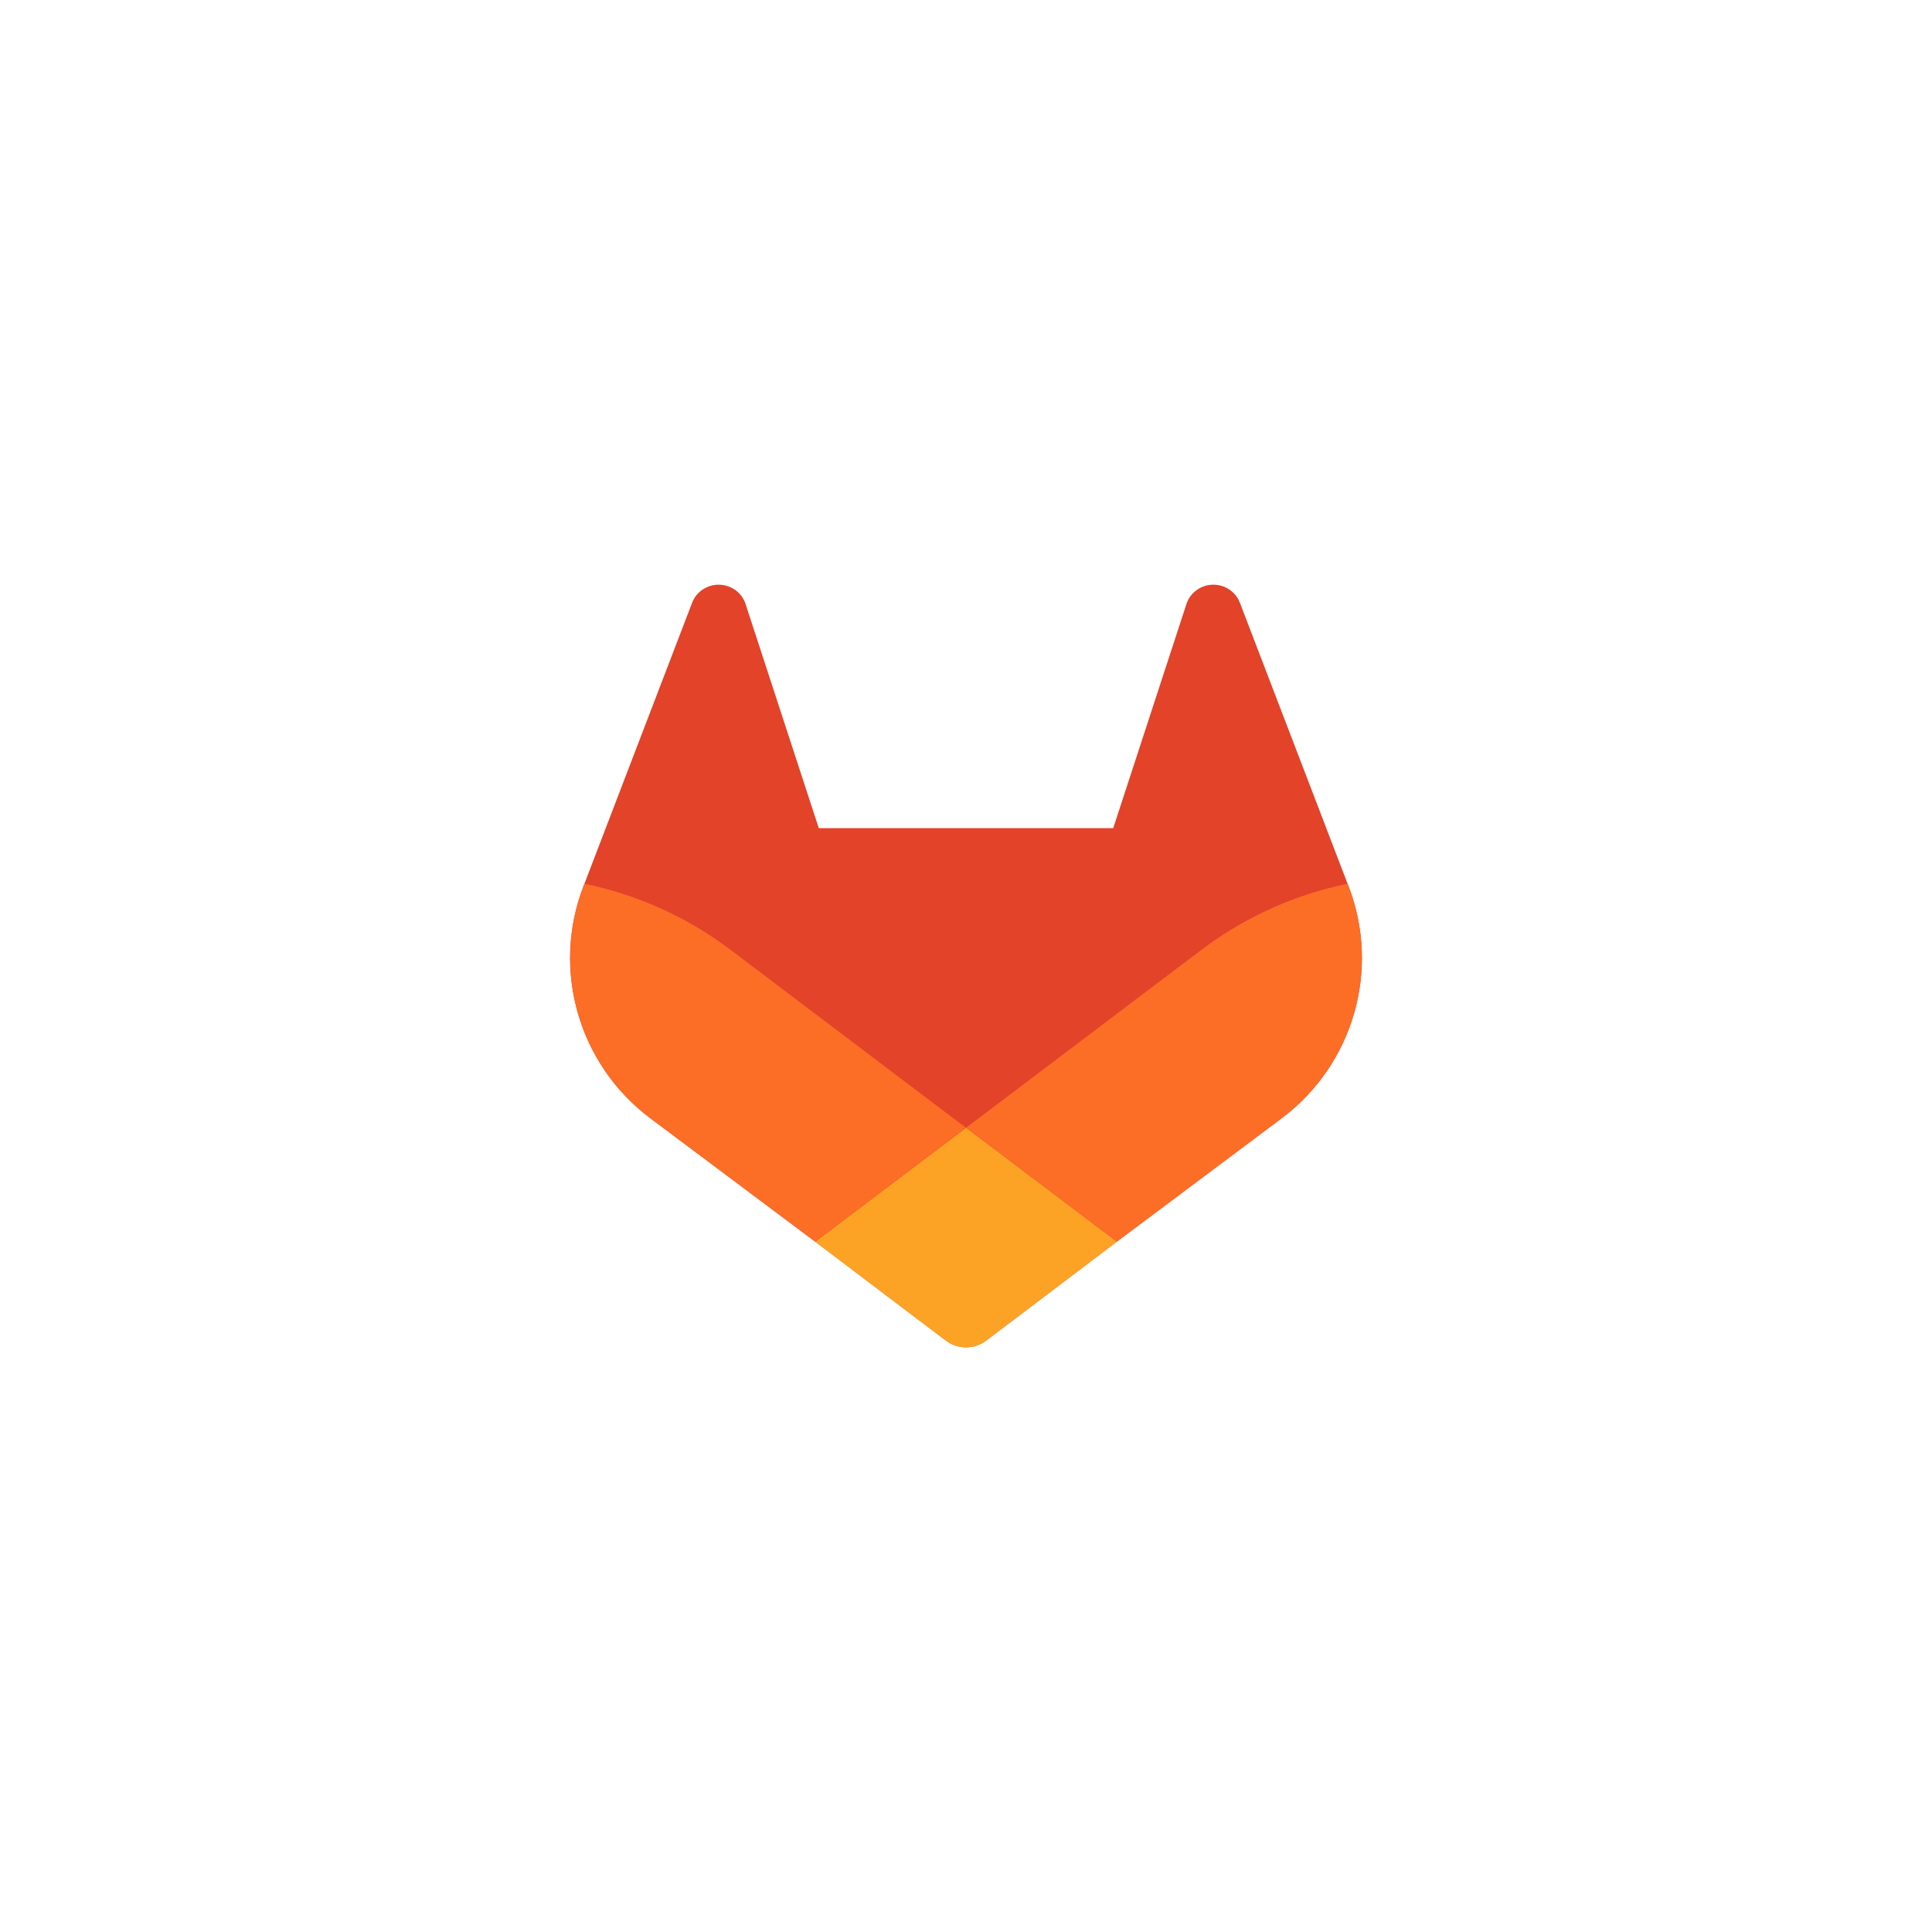
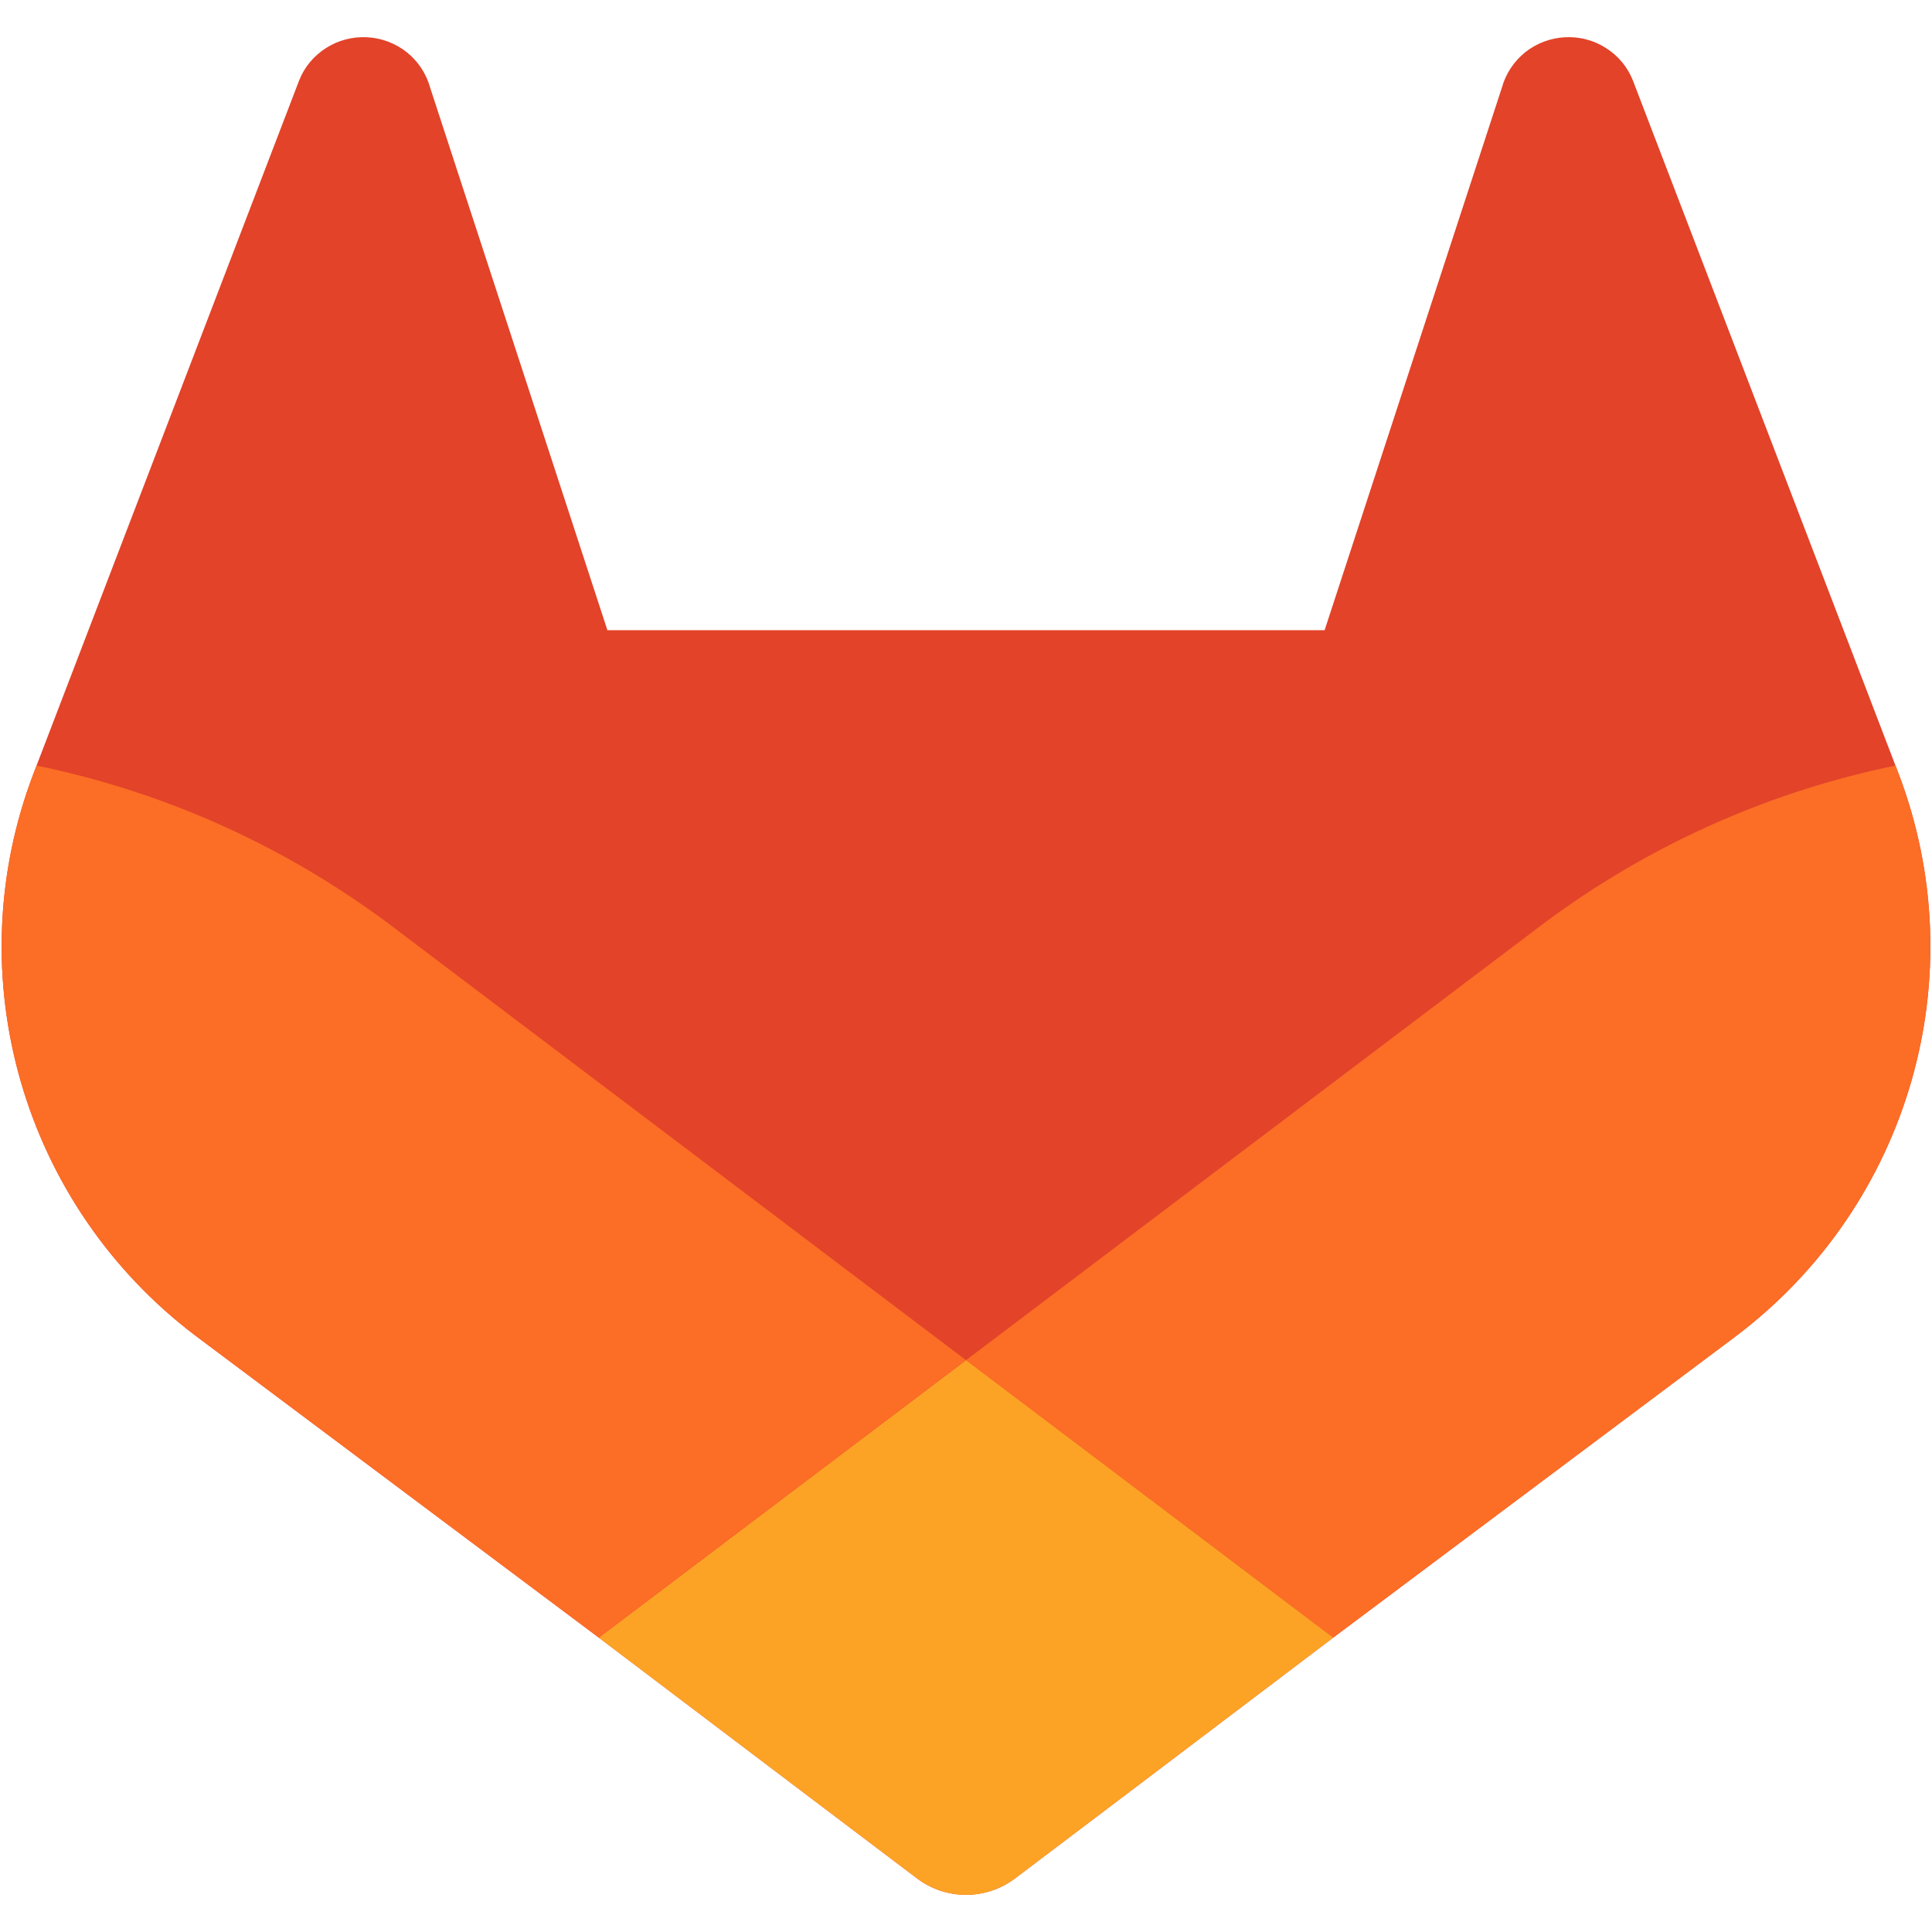
- <svg xmlns="http://www.w3.org/2000/svg" id="Layer_1" data-name="Layer 1" width="380" height="380" viewBox="0 0 380 380">
+ <svg xmlns="http://www.w3.org/2000/svg" id="Layer_1" data-name="Layer 1" width="380" height="380" viewBox="112 112 156 156">
  <defs>
    <style>
      .cls-1 {
        fill: #fca326;
      }

      .cls-2 {
        fill: #fc6d26;
      }

      .cls-3 {
        fill: #e24329;
      }
    </style>
  </defs>
  <path class="cls-3" d="M265.264,174.372l-.213-.558-21.199-55.309c-.424-1.084-1.185-1.996-2.177-2.627-.988-.634-2.147-.933-3.323-.87-1.169.062-2.292.489-3.208,1.218-.91.736-1.566,1.73-1.875,2.853l-14.313,43.807h-57.91l-14.313-43.807c-.309-1.123-.965-2.118-1.875-2.853-.916-.729-2.039-1.156-3.208-1.218-1.175-.062-2.335.236-3.323.87-.992.63-1.753,1.543-2.177,2.627l-21.199,55.312-.213.555c-6.282,16.385-.929,34.908,13.059,45.488.026.016.049.036.076.056l.187.141,32.291,24.174,15.972,12.09,9.72,7.349c2.341,1.773,5.579,1.773,7.92,0l9.719-7.349,15.968-12.09,32.481-24.315c.03-.023.056-.043.085-.066,13.978-10.58,19.327-29.096,13.049-45.478Z" />
  <path class="cls-2" d="M265.264,174.372l-.213-.558c-10.517,2.161-20.204,6.61-28.498,12.816-.135.099-25.205,19.058-46.552,35.197,15.85,11.985,29.648,22.404,29.648,22.404l32.481-24.315c.03-.023.056-.043.085-.066,13.978-10.58,19.327-29.096,13.049-45.478Z" />
  <path class="cls-1" d="M160.35,244.231l15.972,12.09,9.72,7.349c2.341,1.773,5.579,1.773,7.92,0l9.719-7.349,15.968-12.09s-13.798-10.419-29.648-22.404c-15.853,11.985-29.651,22.404-29.651,22.404Z" />
  <path class="cls-2" d="M143.446,186.63c-8.291-6.203-17.974-10.655-28.495-12.813l-.213.555c-6.282,16.385-.929,34.908,13.059,45.488.026.016.049.036.076.056l.187.141,32.291,24.174s13.798-10.419,29.651-22.404c-21.347-16.139-46.42-35.098-46.555-35.197Z" />
</svg>
